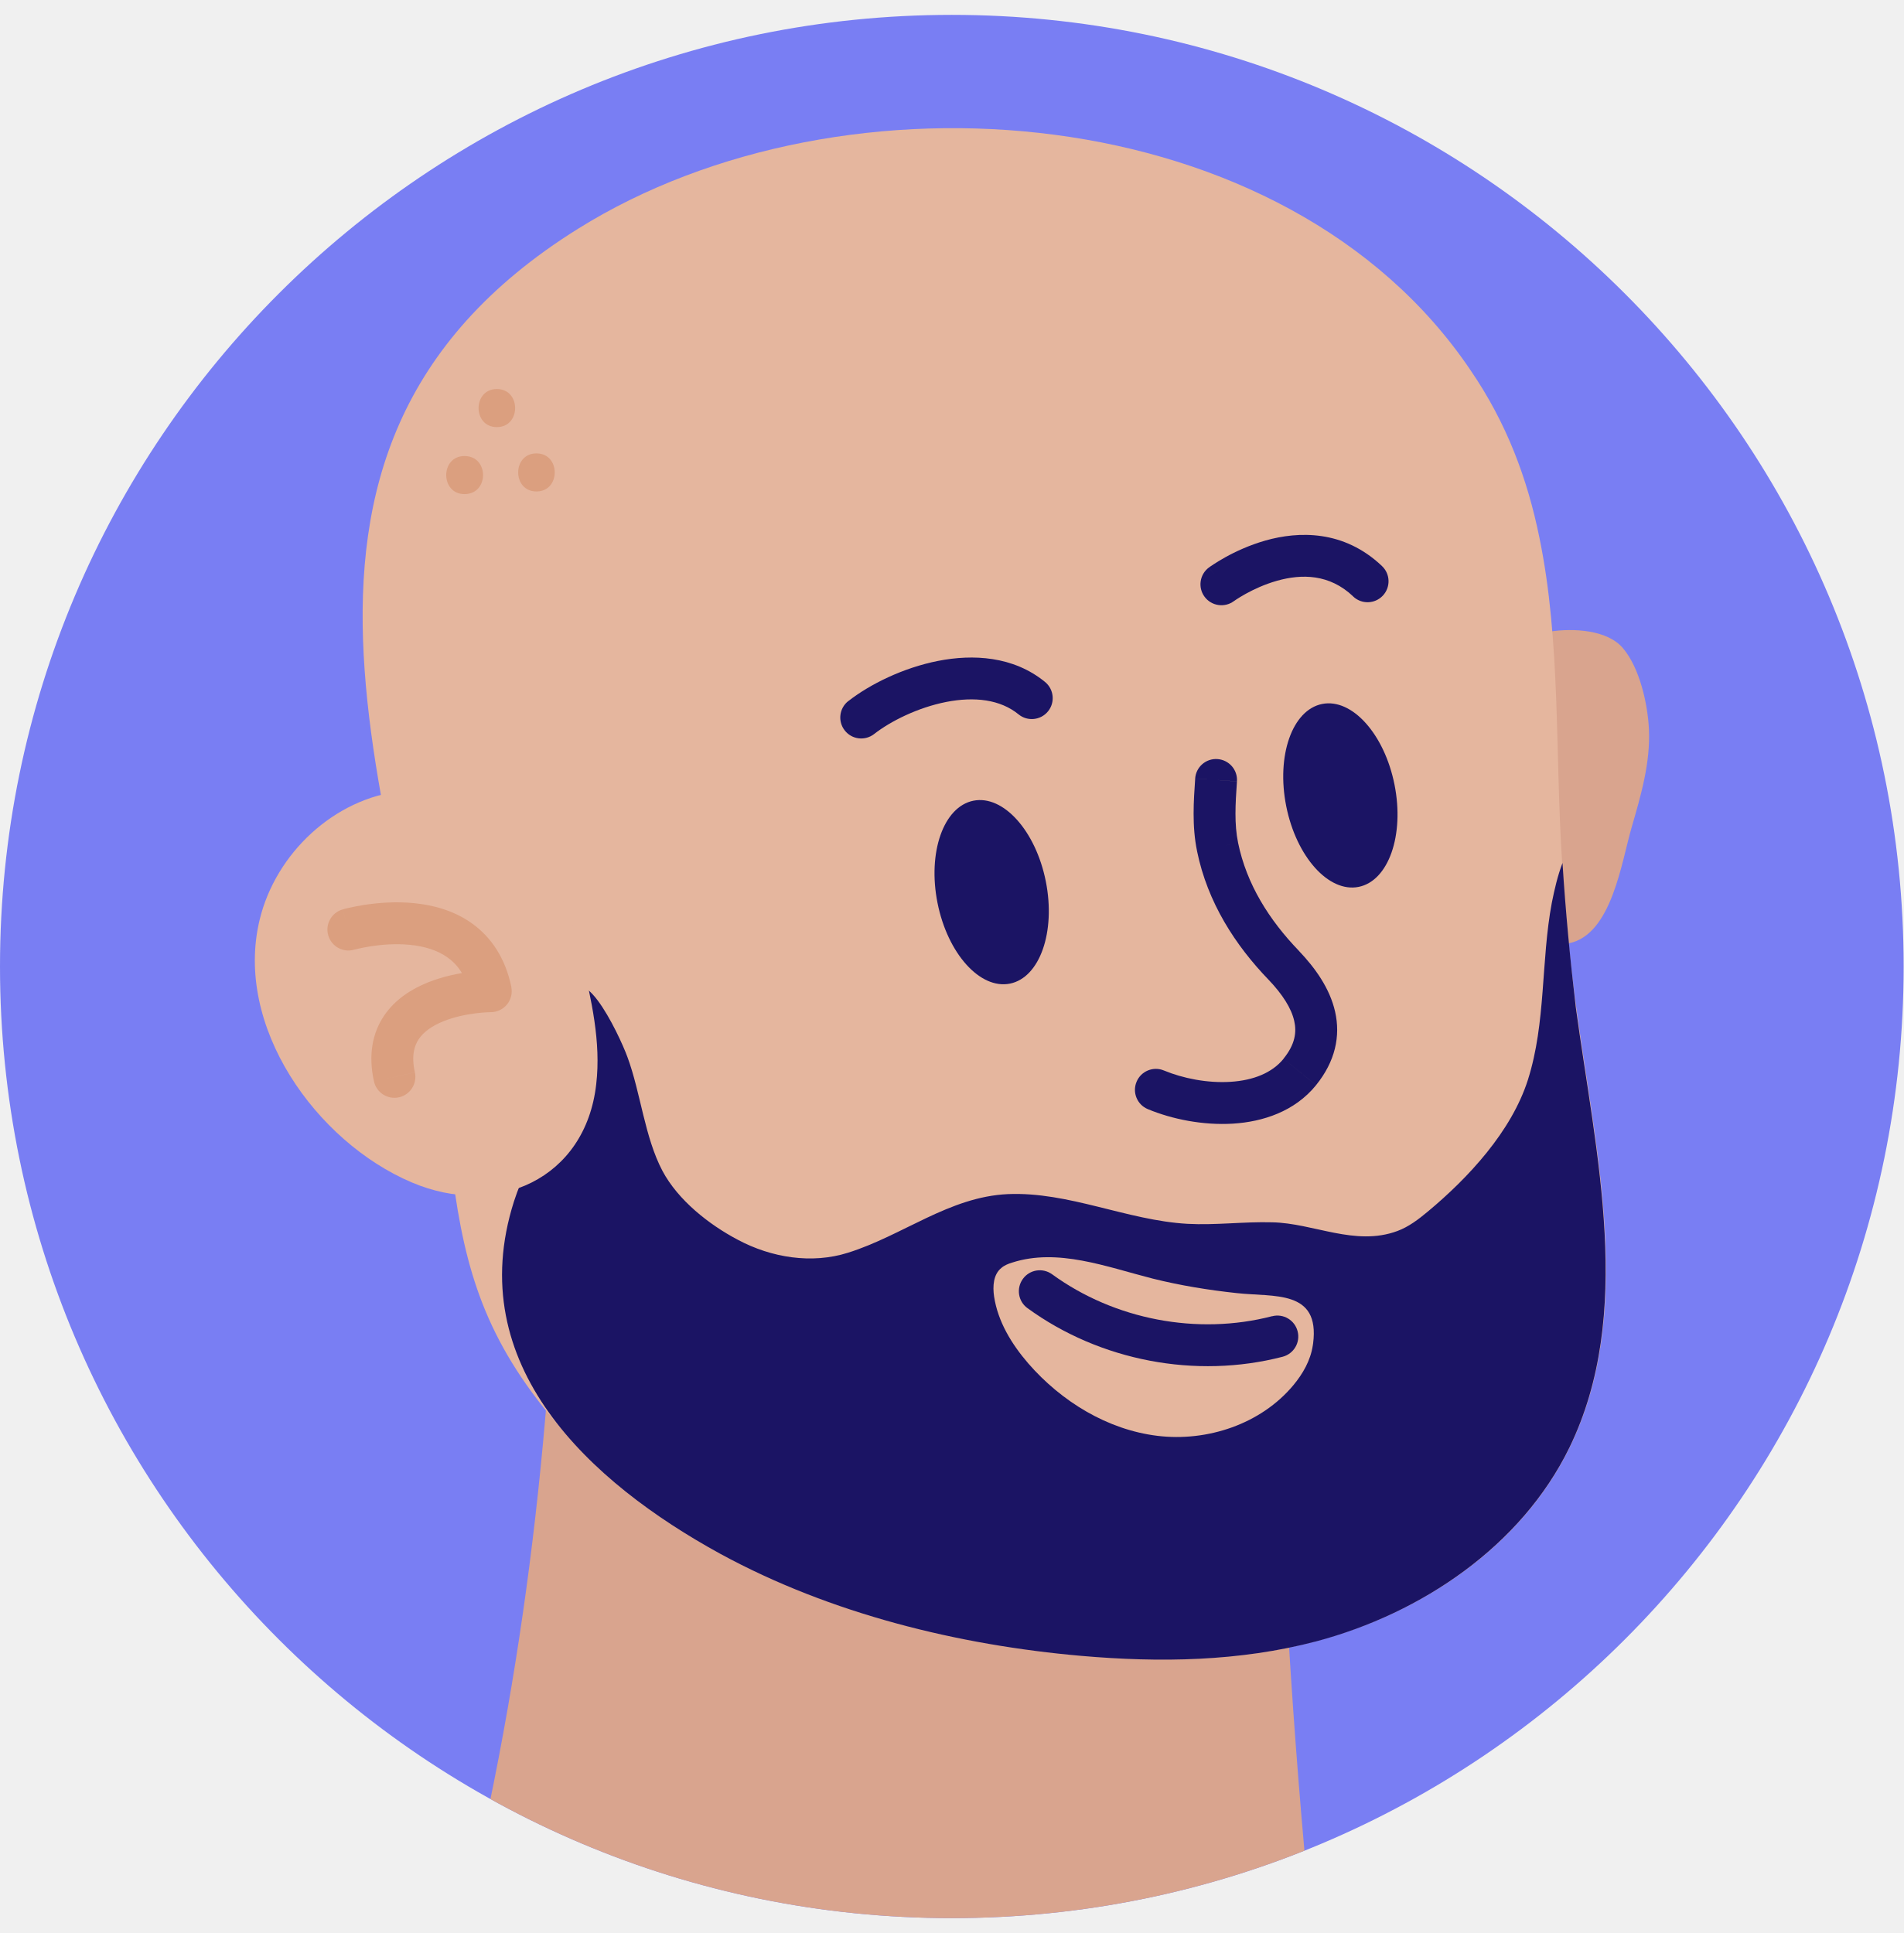
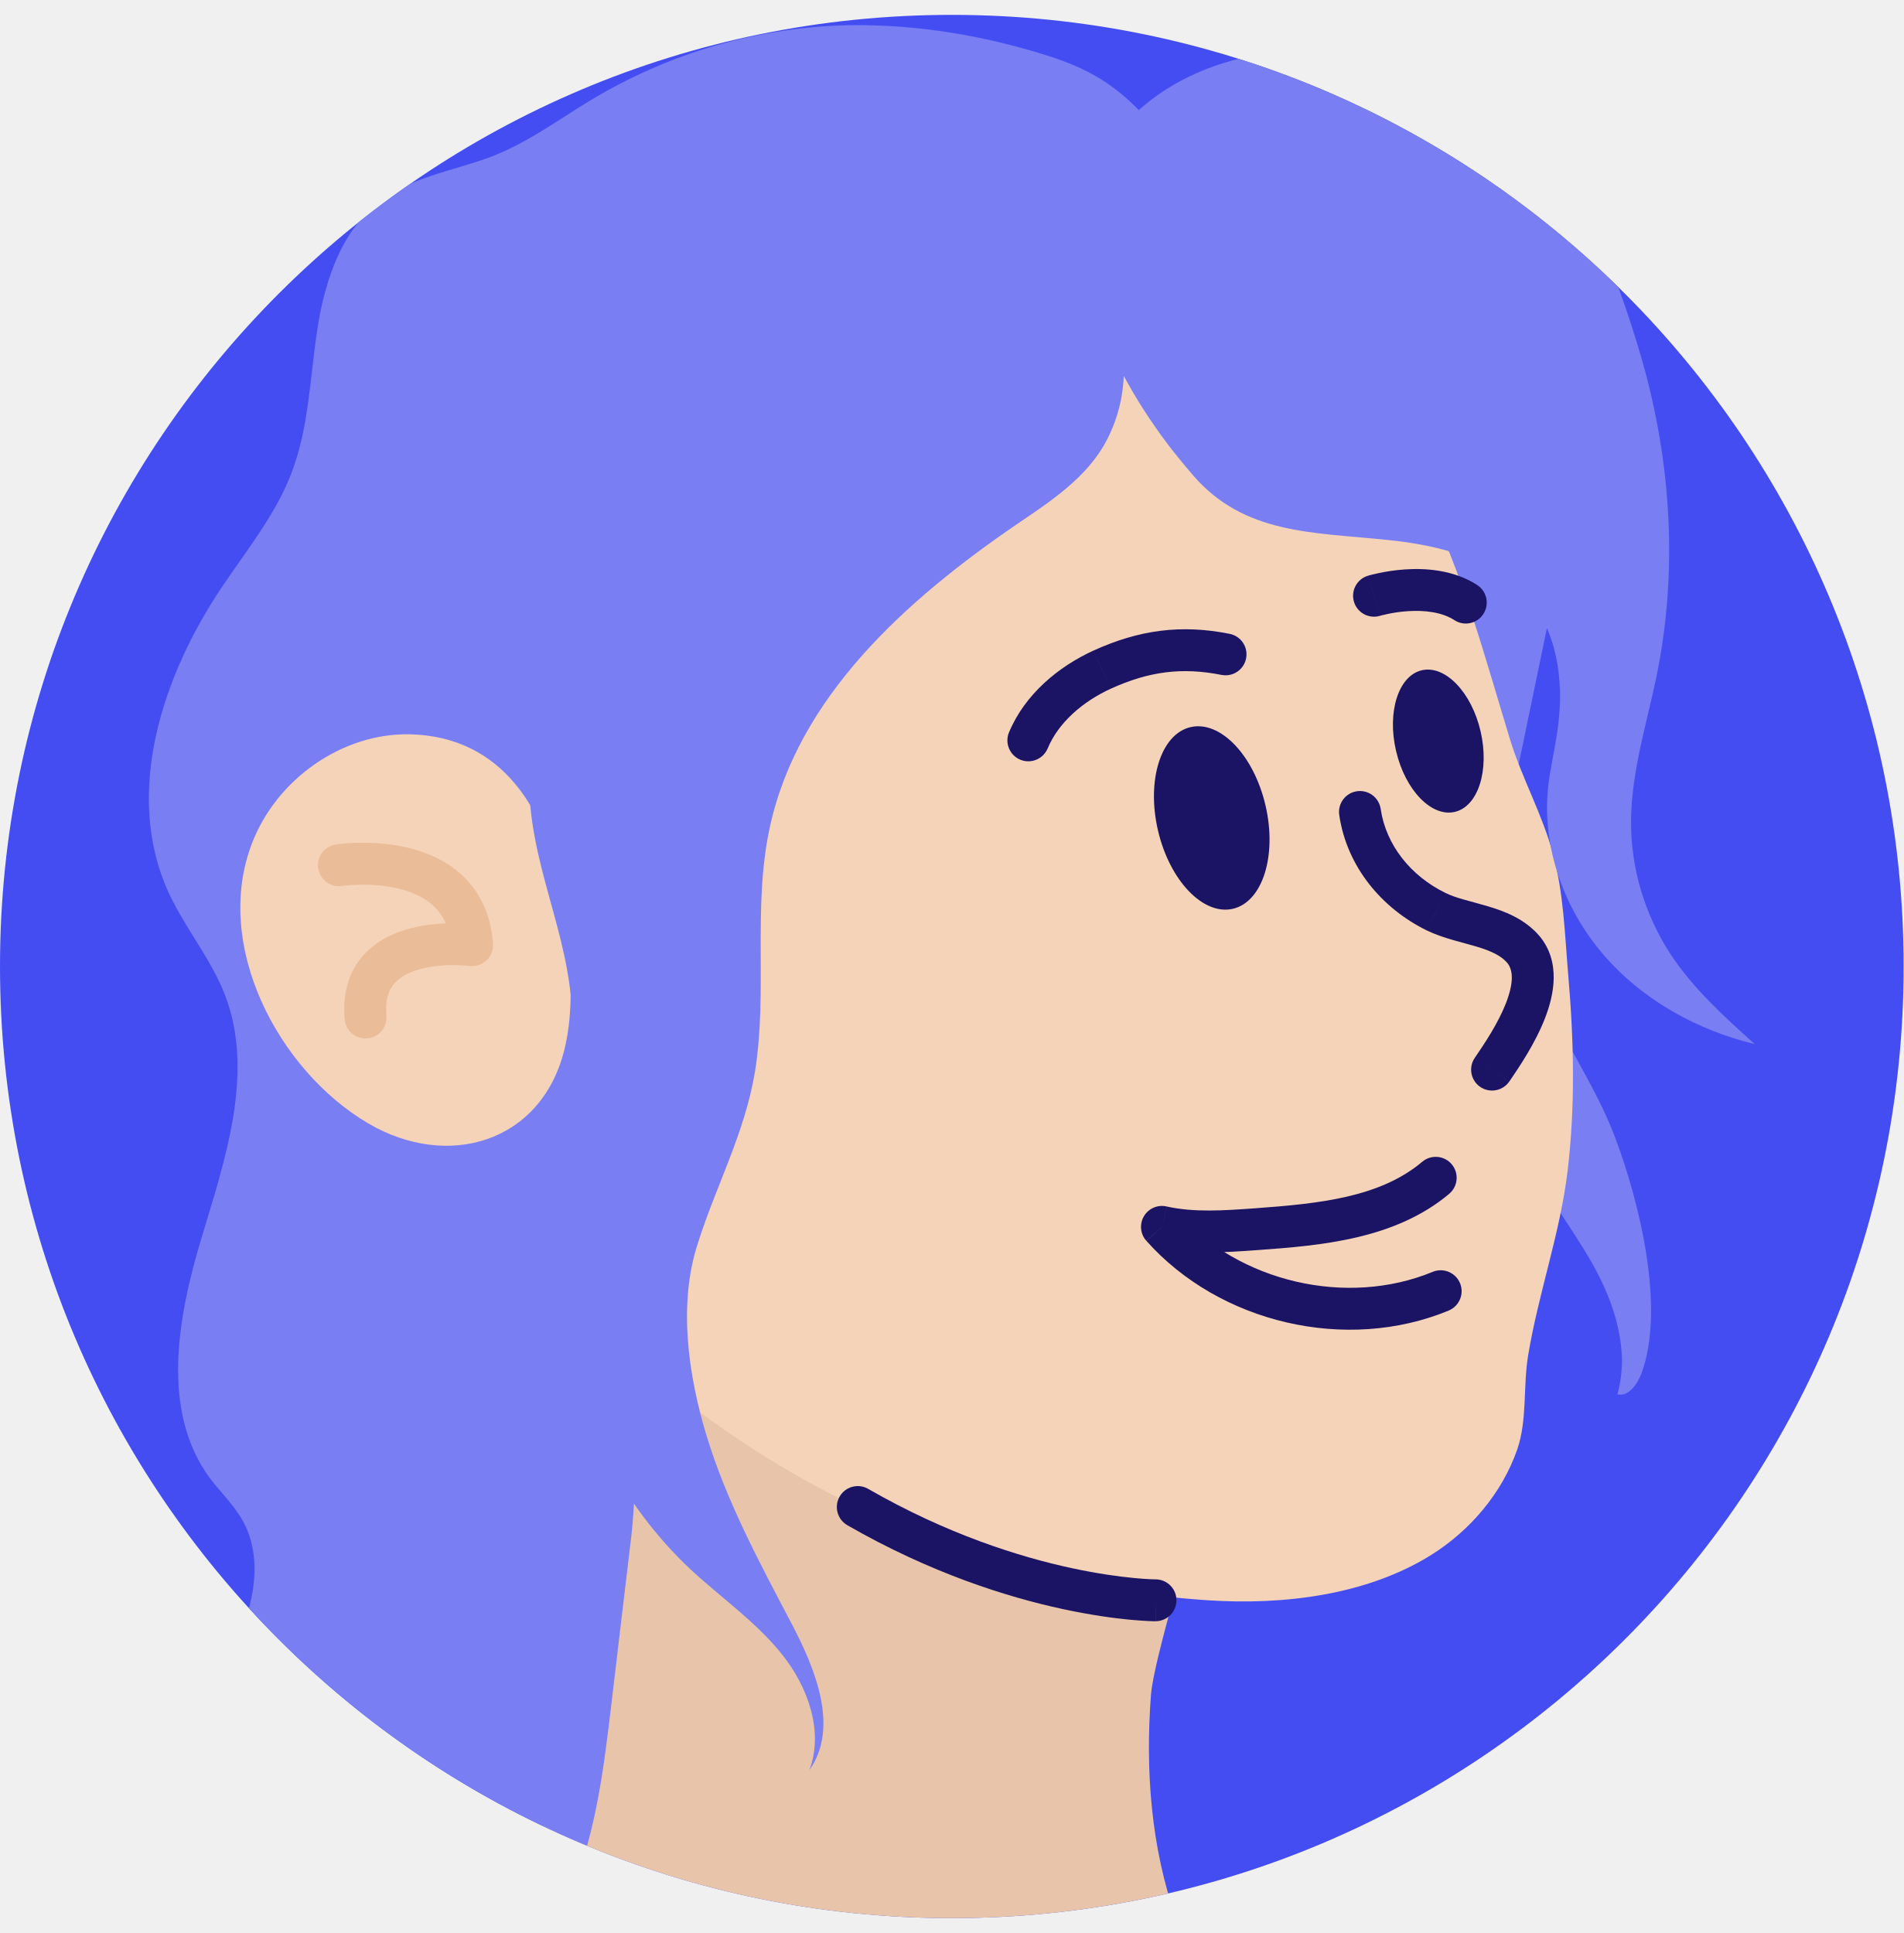
<svg xmlns="http://www.w3.org/2000/svg" width="64" height="65" viewBox="0 0 64 65" fill="none">
-   <g clip-path="url(#clip0_20044_16374)">
-     <path d="M64 0.5H0V64.5H64V0.5Z" fill="#797EF3" />
-     <path d="M49.28 29.735C48.883 28.737 48.845 27.623 48.806 26.548C48.768 25.242 48.973 23.86 49.638 22.823C50.15 22.017 50.957 21.415 52.121 21.236C52.889 21.121 54.041 21.172 54.566 21.799C55.129 22.465 55.398 23.681 55.437 24.526C55.488 25.652 55.168 26.74 54.861 27.802C54.515 28.967 54.195 31.425 52.749 31.719C51.225 32.052 49.817 31.118 49.28 29.735Z" fill="#D9A48E" />
-     <path d="M44.07 64.5H15.59C15.693 64.065 15.795 63.63 15.898 63.194C17.933 54.465 18.726 46.004 18.841 36.852C26.048 39.514 33.626 38.375 41.062 38.26C43.827 38.222 42.906 41.358 42.931 44.289C42.969 47.95 43.11 51.598 43.328 55.233C43.52 58.331 43.763 61.428 44.07 64.5Z" fill="#D9A48E" />
-     <path d="M51.751 18.062C52.48 21.582 52.275 25.294 52.519 29.018C52.621 30.644 52.775 32.257 52.992 33.87C53.671 38.836 54.963 44.161 52.775 48.666C51.162 51.982 47.834 54.234 44.263 55.182C41.677 55.873 39.015 55.898 36.365 55.668C32.256 55.31 27.943 54.273 24.231 52.238C21.952 50.996 19.904 49.37 18.266 47.322C16.115 44.609 15.527 42.228 15.143 38.938C13.85 27.892 7.232 15.31 19.431 7.694C28.378 2.1 43.251 3.278 49.434 12.442C50.663 14.234 51.354 16.116 51.751 18.062Z" fill="#E5B69E" />
-     <path d="M33.953 33.076C34.958 32.875 35.498 31.336 35.16 29.637C34.821 27.939 33.731 26.724 32.726 26.925C31.721 27.125 31.18 28.665 31.519 30.363C31.858 32.062 32.947 33.276 33.953 33.076Z" fill="#1B1464" />
-     <path d="M45.676 29.823C46.682 29.623 47.222 28.083 46.883 26.385C46.544 24.686 45.455 23.472 44.45 23.672C43.444 23.873 42.904 25.412 43.243 27.111C43.582 28.809 44.671 30.024 45.676 29.823Z" fill="#1B1464" />
-     <path d="M29.386 24.684C29.942 24.25 30.856 23.793 31.808 23.605C32.766 23.417 33.632 23.522 34.243 24.021L35.133 22.931C34.067 22.06 32.707 21.994 31.537 22.224C30.362 22.456 29.245 23.009 28.521 23.575L29.386 24.684ZM34.243 24.021C34.543 24.267 34.988 24.222 35.233 23.921C35.479 23.621 35.434 23.177 35.133 22.931L34.243 24.021ZM28.521 23.573C28.214 23.813 28.16 24.254 28.399 24.561C28.639 24.869 29.08 24.922 29.388 24.683L28.521 23.573Z" fill="#1B1464" />
-     <path d="M41.062 19.649C41.48 20.216 41.48 20.216 41.48 20.216C41.48 20.216 41.481 20.215 41.482 20.215C41.485 20.212 41.49 20.208 41.499 20.203C41.514 20.192 41.54 20.175 41.574 20.152C41.644 20.107 41.747 20.042 41.879 19.969C42.145 19.822 42.513 19.648 42.93 19.53C43.764 19.294 44.698 19.299 45.494 20.056L46.464 19.036C45.172 17.808 43.649 17.864 42.547 18.175C41.997 18.332 41.527 18.554 41.198 18.737C41.032 18.83 40.898 18.912 40.805 18.973C40.758 19.004 40.721 19.029 40.694 19.047C40.681 19.056 40.669 19.064 40.662 19.07C40.658 19.073 40.654 19.075 40.651 19.078C40.65 19.079 40.649 19.079 40.648 19.08L40.646 19.082C40.645 19.082 40.645 19.082 41.062 19.649ZM45.492 20.057C45.774 20.325 46.219 20.314 46.488 20.032C46.756 19.75 46.746 19.304 46.463 19.036L45.492 20.057ZM40.645 19.082C40.333 19.312 40.266 19.754 40.497 20.066C40.727 20.378 41.169 20.445 41.481 20.215L40.645 19.082Z" fill="#1B1464" />
-     <path d="M34.542 43.987C36.978 45.762 40.202 46.379 43.121 45.623L42.767 44.259C40.259 44.911 37.467 44.376 35.371 42.849L34.542 43.987ZM43.121 45.623C43.497 45.525 43.724 45.141 43.625 44.765C43.528 44.389 43.144 44.162 42.767 44.261L43.121 45.623ZM35.371 42.85C35.058 42.621 34.616 42.69 34.389 43.005C34.161 43.32 34.228 43.76 34.543 43.988L35.371 42.85Z" fill="#1B1464" />
-     <path d="M41.624 28.339C41.494 27.706 41.533 27.049 41.586 26.277L40.182 26.182C40.132 26.921 40.069 27.773 40.246 28.625L41.624 28.339ZM43.669 31.973C42.67 30.937 41.91 29.734 41.624 28.34L40.245 28.623C40.599 30.351 41.53 31.785 42.655 32.952L43.669 31.973ZM44.246 36.489C44.891 35.692 45.073 34.842 44.885 34.016C44.707 33.233 44.214 32.546 43.671 31.977L42.651 32.947C43.119 33.438 43.415 33.904 43.511 34.328C43.598 34.707 43.543 35.119 43.151 35.601L44.246 36.489ZM38.591 37.297C39.404 37.635 40.446 37.846 41.454 37.784C42.46 37.721 43.529 37.374 44.246 36.49L43.153 35.603C42.77 36.075 42.142 36.33 41.366 36.378C40.593 36.427 39.766 36.261 39.131 35.997L38.591 37.297ZM41.586 26.275C41.613 25.887 41.32 25.552 40.931 25.525C40.543 25.498 40.207 25.791 40.181 26.181L41.586 26.275ZM40.934 28.481L41.624 28.34V28.339L40.934 28.481ZM43.162 32.462L43.671 31.977C43.67 31.975 43.669 31.974 43.667 31.973L43.162 32.462ZM39.131 35.997C38.773 35.847 38.36 36.017 38.211 36.377C38.061 36.736 38.231 37.148 38.591 37.297L39.131 35.997Z" fill="#1B1464" />
-     <path d="M44.147 45.172C44.147 45.198 44.135 45.223 44.135 45.249C44.058 45.748 43.802 46.196 43.482 46.58C42.394 47.886 40.589 48.487 38.912 48.282C37.235 48.078 35.687 47.13 34.573 45.85C34.01 45.198 33.549 44.442 33.421 43.598C33.37 43.252 33.395 42.855 33.664 42.638C33.767 42.548 33.895 42.497 34.023 42.458C35.559 41.959 37.197 42.599 38.759 42.996C39.68 43.226 40.627 43.38 41.575 43.482C42.829 43.623 44.378 43.354 44.147 45.172ZM52.531 29.018C52.365 29.454 52.263 29.902 52.173 30.35C51.802 32.321 51.981 34.382 51.367 36.314C50.816 38.042 49.37 39.604 48 40.743C47.693 40.999 47.36 41.255 46.976 41.396C45.555 41.921 44.16 41.127 42.765 41.102C41.818 41.076 40.871 41.204 39.923 41.153C37.888 41.038 35.93 40.065 33.882 40.154C31.911 40.244 30.349 41.55 28.506 42.126C27.29 42.51 25.933 42.292 24.807 41.69C23.834 41.178 22.797 40.359 22.272 39.374C21.671 38.234 21.543 36.762 21.095 35.546C20.826 34.804 19.367 31.706 19.021 33.972C18.803 35.367 18.739 36.737 18.227 38.081C17.933 38.862 17.536 39.604 17.28 40.398C15.527 45.902 19.827 49.844 24.218 52.25C27.93 54.273 32.243 55.322 36.352 55.681C38.989 55.911 41.664 55.873 44.25 55.194C47.808 54.247 51.149 51.982 52.762 48.679C54.951 44.174 53.658 38.849 52.979 33.882C52.787 32.257 52.634 30.644 52.531 29.018Z" fill="#1B1464" />
-     <path d="M17.229 27.764C16.294 26.906 15.078 26.42 13.517 26.599C11.238 26.842 9.267 28.698 8.73 30.926C7.859 34.51 10.624 38.388 13.837 39.758C16.691 40.974 19.686 39.655 20.045 36.455C20.211 35.034 19.878 33.614 19.558 32.231C19.174 30.554 18.432 28.852 17.229 27.764Z" fill="#E5B69E" />
-     <path d="M16.499 33.332C16.499 32.628 16.499 32.628 16.499 32.628C16.499 32.628 16.499 32.628 16.498 32.628H16.497C16.495 32.628 16.494 32.628 16.493 32.628C16.489 32.628 16.485 32.628 16.48 32.628C16.47 32.628 16.456 32.628 16.439 32.629C16.404 32.63 16.356 32.632 16.297 32.634C16.178 32.641 16.011 32.654 15.816 32.678C15.428 32.728 14.898 32.828 14.377 33.039C13.86 33.248 13.295 33.588 12.914 34.152C12.517 34.74 12.377 35.482 12.573 36.364L13.948 36.058C13.824 35.5 13.93 35.164 14.08 34.94C14.246 34.694 14.53 34.494 14.904 34.343C15.273 34.193 15.672 34.114 15.992 34.074C16.15 34.054 16.282 34.045 16.371 34.04C16.416 34.037 16.451 34.036 16.474 34.036C16.485 34.036 16.493 34.036 16.497 34.036C16.499 34.036 16.5 34.036 16.5 34.036C16.499 34.036 16.499 34.036 16.499 33.332ZM11.712 31.258C11.908 31.934 11.908 31.934 11.908 31.934C11.908 31.934 11.91 31.934 11.913 31.933C11.918 31.932 11.926 31.929 11.938 31.927C11.963 31.92 12 31.911 12.05 31.9C12.15 31.877 12.296 31.847 12.473 31.819C12.835 31.764 13.306 31.724 13.784 31.772C14.265 31.819 14.708 31.951 15.055 32.202C15.386 32.44 15.676 32.821 15.813 33.475L17.192 33.189C16.988 32.211 16.512 31.517 15.881 31.06C15.267 30.616 14.556 30.433 13.924 30.37C13.29 30.307 12.692 30.361 12.261 30.426C12.043 30.46 11.863 30.497 11.735 30.526C11.671 30.542 11.62 30.554 11.583 30.563C11.565 30.568 11.549 30.572 11.539 30.575C11.534 30.576 11.529 30.577 11.526 30.579C11.525 30.579 11.524 30.58 11.523 30.58H11.521C11.521 30.58 11.521 30.58 11.52 30.58C11.516 30.582 11.516 30.582 11.712 31.258ZM12.573 36.364C12.658 36.744 13.034 36.983 13.413 36.899C13.792 36.816 14.031 36.438 13.948 36.06L12.573 36.364ZM16.499 33.332V34.036C16.712 34.036 16.911 33.94 17.046 33.776C17.179 33.612 17.233 33.396 17.189 33.189L16.499 33.332ZM11.516 30.582C11.142 30.691 10.927 31.082 11.036 31.454C11.145 31.828 11.535 32.043 11.908 31.934L11.516 30.582Z" fill="#DB9F7F" />
-     <path d="M15.616 15.335C14.797 15.335 14.797 16.615 15.616 16.615C16.448 16.615 16.448 15.335 15.616 15.335Z" fill="#DB9F7F" />
-     <path d="M16.704 13.082C15.885 13.082 15.885 14.362 16.704 14.362C17.523 14.362 17.523 13.082 16.704 13.082Z" fill="#DB9F7F" />
-     <path d="M18.035 15.246C17.216 15.246 17.216 16.526 18.035 16.526C18.855 16.526 18.855 15.246 18.035 15.246Z" fill="#DB9F7F" />
+   <g clip-path="url(#clip0_20380_16313)">
+     <path d="M64 0.5H0V64.5H64V0.5Z" fill="#444DF2" />
+     <path d="M51.175 38.529C51.789 39.937 52.775 41.153 53.53 42.484C54.285 43.815 54.797 45.415 54.375 46.887C54.746 46.977 55.04 46.554 55.181 46.196C56 44.007 55.117 40.436 54.323 38.311C53.312 35.585 51.136 33.23 51.021 30.324C50.048 32.91 50.048 35.982 51.175 38.529Z" fill="#797EF3" />
+     <path d="M49.561 9.934C51.302 12.046 52.659 14.631 52.608 17.37C52.582 18.33 52.39 19.265 52.198 20.199C51.801 22.119 51.405 24.026 51.008 25.946C50.905 26.42 50.816 26.894 50.56 27.303C49.971 28.263 48.627 28.57 47.577 28.186C46.528 27.802 45.747 26.842 45.337 25.806C44.697 24.218 44.774 22.401 45.248 20.762C45.721 19.111 46.566 17.601 47.437 16.129C48.089 15.028 48.781 13.914 49.805 13.146L49.561 9.934Z" fill="#797EF3" />
+     <path d="M39.539 64.5H25.818C25.805 64.5 25.805 64.5 25.792 64.5C23.475 64.385 21.133 64.462 18.803 64.487C18.343 64.487 17.882 64.5 17.408 64.5C17.498 64.193 17.587 63.898 17.664 63.604C19.123 58.548 19.827 53.646 20.083 48.462C20.135 47.463 20.16 46.452 20.186 45.441C20.531 45.543 20.877 45.633 21.235 45.722C21.312 45.748 21.376 45.761 21.453 45.774C22.042 45.914 22.631 46.042 23.232 46.132C28.455 47.028 33.843 46.465 39.155 46.401C41.255 46.375 40.295 50.484 39.463 53.697C39.463 53.71 39.45 53.722 39.45 53.735C39.079 55.13 38.746 56.359 38.695 56.999C38.503 59.521 38.695 62.132 39.539 64.5Z" fill="#E8C5AA" />
+     <path d="M44.224 11.751C43.008 10.881 41.549 10.33 40 9.793C33.114 7.399 24.614 8.116 19.251 13.466C17.203 15.502 15.731 18.087 14.95 20.878C14.106 23.886 14.541 26.548 14.733 29.582C15.027 34.394 15.782 39.489 18.906 43.162C24.192 49.383 32.512 53.287 40.614 53.812C43.136 53.978 45.939 53.646 48.115 52.289C49.421 51.47 50.496 50.215 51.008 48.743C51.354 47.745 51.2 46.606 51.379 45.556C51.725 43.482 52.442 41.498 52.698 39.412C52.966 37.21 52.915 34.983 52.723 32.782C52.608 31.425 52.57 30.03 52.211 28.711C51.853 27.38 51.174 26.19 50.765 24.858C49.946 22.183 49.178 19.252 47.91 16.756C47.014 15.002 45.837 12.89 44.224 11.751Z" fill="#F4D3B8" />
+     <path d="M41.451 30.559C42.449 30.326 42.939 28.77 42.546 27.083C42.153 25.396 41.025 24.218 40.026 24.451C39.028 24.683 38.538 26.239 38.931 27.926C39.324 29.613 40.452 30.791 41.451 30.559Z" fill="#1B1464" />
+     <path d="M48.91 27.301C49.695 27.118 50.082 25.903 49.776 24.588C49.471 23.274 48.585 22.356 47.8 22.539C47.016 22.722 46.628 23.937 46.935 25.251C47.241 26.566 48.125 27.484 48.91 27.301Z" fill="#1B1464" />
+     <path d="M50.672 32.376C50.866 32.608 50.905 33.027 50.628 33.738C50.367 34.406 49.917 35.082 49.582 35.571L50.744 36.366C51.074 35.883 51.612 35.087 51.938 34.25C52.249 33.456 52.48 32.34 51.753 31.471L50.672 32.376ZM47.974 31.29C48.503 31.548 49.189 31.695 49.628 31.827C50.135 31.978 50.468 32.136 50.68 32.384L51.748 31.466C51.256 30.894 50.584 30.643 50.031 30.478C49.41 30.292 48.983 30.215 48.59 30.024L47.974 31.29ZM45.025 27.406C45.281 29.154 46.465 30.551 47.972 31.289L48.591 30.024C47.435 29.457 46.597 28.422 46.418 27.201L45.025 27.406ZM49.582 35.571C49.362 35.892 49.445 36.33 49.765 36.549C50.085 36.768 50.524 36.686 50.743 36.366L49.582 35.571ZM51.213 31.924L51.753 31.472C51.75 31.47 51.749 31.467 51.746 31.466L51.213 31.924ZM48.281 30.657L47.972 31.289C47.973 31.289 47.973 31.29 47.974 31.29L48.281 30.657ZM46.418 27.201C46.361 26.816 46.004 26.551 45.619 26.607C45.234 26.663 44.969 27.02 45.025 27.406L46.418 27.201Z" fill="#1B1464" />
+     <path d="M42.291 42.035C44.373 41.884 46.894 41.684 48.723 40.143L47.816 39.066C46.394 40.264 44.359 40.474 42.19 40.631L42.291 42.035ZM38.913 41.943C40.068 42.199 41.247 42.11 42.291 42.035L42.19 40.631C41.11 40.709 40.139 40.773 39.219 40.569L38.913 41.943ZM48.167 42.768C45.284 43.959 41.659 43.112 39.592 40.788L38.54 41.724C41.004 44.494 45.264 45.491 48.704 44.07L48.167 42.768ZM48.722 40.143C49.019 39.892 49.057 39.448 48.807 39.151C48.556 38.854 48.112 38.816 47.815 39.066L48.722 40.143ZM39.066 41.255L39.218 40.568C38.92 40.501 38.613 40.636 38.458 40.898C38.303 41.162 38.336 41.495 38.538 41.722L39.066 41.255ZM48.704 44.069C49.064 43.92 49.234 43.508 49.086 43.15C48.937 42.79 48.525 42.62 48.167 42.768L48.704 44.069Z" fill="#1B1464" />
+     <path d="M36.763 21.876C35.594 22.411 34.459 23.339 33.923 24.627L35.222 25.168C35.581 24.304 36.392 23.594 37.348 23.157L36.763 21.876ZM41.341 21.314C39.715 20.989 38.298 21.178 36.765 21.876L37.348 23.157C38.63 22.574 39.748 22.431 41.066 22.695L41.341 21.314ZM33.923 24.625C33.773 24.984 33.943 25.396 34.301 25.546C34.66 25.695 35.072 25.525 35.222 25.167L33.923 24.625ZM37.056 22.516L36.764 21.875C36.764 21.875 36.763 21.875 36.763 21.876L37.056 22.516ZM41.065 22.694C41.446 22.771 41.818 22.522 41.893 22.142C41.97 21.761 41.722 21.39 41.341 21.314L41.065 22.694Z" fill="#1B1464" />
+     <path d="M46.195 20.033C46.4 20.706 46.4 20.706 46.399 20.706C46.399 20.706 46.399 20.706 46.4 20.706C46.401 20.706 46.405 20.705 46.409 20.703C46.418 20.701 46.435 20.696 46.456 20.691C46.5 20.679 46.565 20.664 46.65 20.646C46.819 20.61 47.057 20.57 47.325 20.552C47.886 20.514 48.474 20.579 48.9 20.855L49.664 19.672C48.86 19.153 47.905 19.102 47.232 19.148C46.884 19.171 46.579 19.223 46.363 19.269C46.254 19.292 46.166 19.313 46.102 19.329C46.07 19.336 46.045 19.344 46.026 19.349C46.017 19.352 46.01 19.354 46.005 19.356C46.002 19.357 45.999 19.357 45.997 19.358C45.995 19.358 45.995 19.358 45.994 19.36H45.993C45.99 19.36 45.99 19.36 46.195 20.033ZM48.899 20.855C49.225 21.066 49.661 20.972 49.871 20.645C50.081 20.317 49.989 19.882 49.661 19.672L48.899 20.855ZM45.99 19.36C45.618 19.472 45.408 19.865 45.521 20.238C45.633 20.61 46.026 20.82 46.399 20.707L45.99 19.36Z" fill="#1B1464" />
+     <path d="M39.398 15.118C39.629 15.412 39.872 15.706 40.115 15.988C41.831 17.972 44.135 17.895 46.592 18.151C48.422 18.33 50.381 18.817 51.507 20.276C52.429 21.479 52.583 23.13 52.352 24.628C52.263 25.255 52.109 25.87 52.045 26.497C51.84 28.506 52.583 30.554 53.888 32.078C55.194 33.614 57.05 34.638 58.995 35.111C57.971 34.19 56.934 33.255 56.166 32.09C55.296 30.759 54.822 29.185 54.835 27.598C54.848 25.972 55.347 24.385 55.68 22.798C56.422 19.252 56.192 15.54 55.194 12.071C54.362 9.204 52.928 5.262 50.253 3.61C48.051 2.241 45.658 1.55 43.034 1.754C40.806 1.934 38.566 2.97 37.299 4.826C35.123 8.014 37.299 12.417 39.398 15.118Z" fill="#797EF3" />
+     <path d="M38.72 9.383C38.528 9.524 38.336 9.652 38.144 9.78C37.888 9.946 37.632 10.113 37.376 10.266C37.21 10.369 37.043 10.471 36.877 10.574C34.304 12.212 31.719 13.85 29.376 15.809C27.891 17.05 26.509 18.394 25.152 19.764C24.538 20.378 23.744 20.942 23.194 21.594C22.656 22.234 22.669 22.913 22.579 23.745C22.567 23.873 22.554 24.014 22.528 24.142C22.042 28.327 21.555 32.513 21.056 36.686C20.698 39.706 21.005 42.625 21.21 45.543C21.21 45.594 21.223 45.646 21.223 45.697C21.325 47.31 21.402 48.922 21.312 50.574C21.287 51.047 21.248 51.521 21.184 51.994C20.979 53.761 20.762 55.514 20.557 57.281C20.288 59.559 20.007 61.889 19.047 63.975C18.97 64.142 18.88 64.321 18.791 64.487H6.656C6.362 64.231 6.093 63.975 5.901 63.668C5.146 62.439 5.517 60.212 5.978 58.958C6.477 57.639 7.347 56.487 7.949 55.22C8.551 53.94 8.845 52.378 8.167 51.15C7.872 50.612 7.424 50.19 7.053 49.703C5.402 47.45 5.965 44.314 6.771 41.639C7.578 38.964 8.563 36.071 7.565 33.46C7.091 32.231 6.208 31.194 5.658 29.991C4.16 26.689 5.44 22.746 7.463 19.738C8.295 18.497 9.255 17.319 9.792 15.924C10.381 14.401 10.419 12.724 10.663 11.111C10.906 9.498 11.443 7.809 12.736 6.798C13.799 5.966 15.155 5.761 16.397 5.313C17.664 4.852 18.701 4.071 19.84 3.38C22.49 1.78 25.511 0.897 28.608 0.846C30.874 0.82 33.139 1.204 35.29 1.895C36.647 2.33 37.479 2.881 38.272 3.687C38.682 4.11 39.091 4.609 39.552 5.185C39.898 5.62 40.243 6.068 40.346 6.606C40.551 7.745 39.68 8.679 38.72 9.383Z" fill="#797EF3" />
+     <path d="M17.306 26.343C16.486 25.37 15.347 24.73 13.786 24.692C11.494 24.641 9.293 26.215 8.474 28.353C7.142 31.796 9.37 36.007 12.378 37.774C15.053 39.348 18.189 38.426 18.97 35.316C19.315 33.934 19.174 32.474 19.046 31.066C18.867 29.364 18.355 27.598 17.306 26.343Z" fill="#F4D3B8" />
+     <path d="M15.872 31.783C15.966 31.086 15.964 31.086 15.964 31.086C15.964 31.086 15.964 31.086 15.963 31.086H15.962C15.96 31.086 15.959 31.086 15.958 31.086C15.954 31.086 15.95 31.084 15.945 31.084C15.935 31.083 15.921 31.082 15.904 31.079C15.87 31.075 15.822 31.07 15.762 31.066C15.643 31.057 15.477 31.047 15.28 31.046C14.889 31.043 14.352 31.074 13.808 31.215C13.269 31.354 12.663 31.618 12.213 32.127C11.743 32.657 11.509 33.377 11.587 34.277L12.99 34.155C12.94 33.583 13.089 33.262 13.267 33.061C13.464 32.838 13.772 32.678 14.161 32.578C14.545 32.478 14.951 32.453 15.273 32.454C15.432 32.455 15.562 32.463 15.653 32.469C15.698 32.473 15.733 32.476 15.754 32.478C15.766 32.48 15.774 32.481 15.777 32.481C15.78 32.481 15.781 32.481 15.781 32.481C15.779 32.481 15.779 32.481 15.872 31.783ZM11.392 29.095C11.497 29.791 11.497 29.791 11.497 29.791C11.497 29.791 11.5 29.791 11.502 29.79C11.507 29.789 11.516 29.789 11.528 29.786C11.552 29.784 11.591 29.779 11.642 29.774C11.743 29.763 11.891 29.753 12.072 29.749C12.435 29.742 12.909 29.765 13.376 29.875C13.846 29.985 14.27 30.174 14.582 30.469C14.879 30.75 15.12 31.168 15.172 31.834L16.576 31.727C16.499 30.731 16.117 29.98 15.55 29.445C14.998 28.924 14.317 28.648 13.7 28.503C13.079 28.357 12.48 28.331 12.045 28.34C11.825 28.344 11.642 28.358 11.511 28.369C11.446 28.376 11.393 28.382 11.356 28.386C11.337 28.389 11.323 28.39 11.312 28.392C11.306 28.394 11.301 28.394 11.297 28.394C11.296 28.394 11.294 28.394 11.294 28.395H11.292C11.292 28.395 11.292 28.395 11.291 28.395C11.287 28.399 11.287 28.399 11.392 29.095ZM11.587 34.277C11.62 34.664 11.962 34.951 12.35 34.917C12.738 34.883 13.024 34.542 12.99 34.154L11.587 34.277ZM15.872 31.783L15.779 32.481C15.989 32.509 16.201 32.44 16.356 32.294C16.511 32.148 16.59 31.941 16.574 31.728L15.872 31.783ZM11.287 28.399C10.903 28.458 10.638 28.816 10.697 29.2C10.756 29.584 11.114 29.849 11.498 29.79L11.287 28.399Z" fill="#EABC97" />
+     <path d="M18.983 18.023C19.763 15.834 21.069 13.761 22.4 11.892C23.693 10.062 25.447 8.564 27.456 7.566C29.338 6.644 31.514 6.158 33.536 6.695C36.839 7.578 38.848 11.7 37.197 14.823C36.544 16.065 35.303 16.871 34.151 17.652C30.451 20.186 26.829 23.438 25.882 27.815C25.293 30.516 25.818 33.319 25.383 36.033C25.037 38.119 24.064 39.886 23.45 41.844C22.797 43.866 23.142 46.247 23.744 48.244C24.422 50.484 25.536 52.545 26.624 54.618C27.43 56.154 28.211 58.1 27.213 59.521C27.699 58.215 27.162 56.718 26.291 55.63C25.421 54.542 24.256 53.735 23.232 52.788C20.864 50.574 19.315 47.514 18.867 44.314C18.675 42.983 18.522 41.55 18.432 40.193C18.33 38.567 19.008 36.954 19.187 35.342C19.52 32.295 18.099 29.953 17.831 27.124C17.549 24.154 17.971 20.865 18.983 18.023Z" fill="#797EF3" />
+     <path d="M38.848 53.812C38.848 53.108 38.848 53.108 38.848 53.108C38.847 53.108 38.846 53.108 38.842 53.108C38.835 53.108 38.825 53.108 38.81 53.108C38.78 53.107 38.734 53.105 38.671 53.103C38.547 53.098 38.36 53.086 38.116 53.062C37.628 53.016 36.915 52.921 36.035 52.732C34.272 52.353 31.84 51.591 29.188 50.066L28.486 51.287C31.286 52.897 33.86 53.705 35.739 54.109C36.678 54.311 37.447 54.414 37.983 54.465C38.252 54.49 38.463 54.503 38.609 54.51C38.682 54.514 38.739 54.515 38.779 54.516C38.799 54.516 38.815 54.517 38.826 54.517C38.831 54.517 38.837 54.517 38.84 54.517C38.842 54.517 38.844 54.517 38.844 54.517H38.846C38.848 54.516 38.848 54.516 38.848 53.812ZM29.189 50.066C28.853 49.872 28.421 49.987 28.228 50.325C28.035 50.663 28.15 51.093 28.488 51.287L29.189 50.066ZM38.848 54.516C39.237 54.516 39.552 54.201 39.552 53.812C39.552 53.423 39.237 53.108 38.848 53.108V54.516Z" fill="#1B1464" />
  </g>
  <defs>
-     <clipPath id="clip0_20044_16374">
+     <clipPath id="clip0_20380_16313">
      <rect y="0.5" width="64" height="64" rx="32" fill="white" />
    </clipPath>
  </defs>
</svg>
